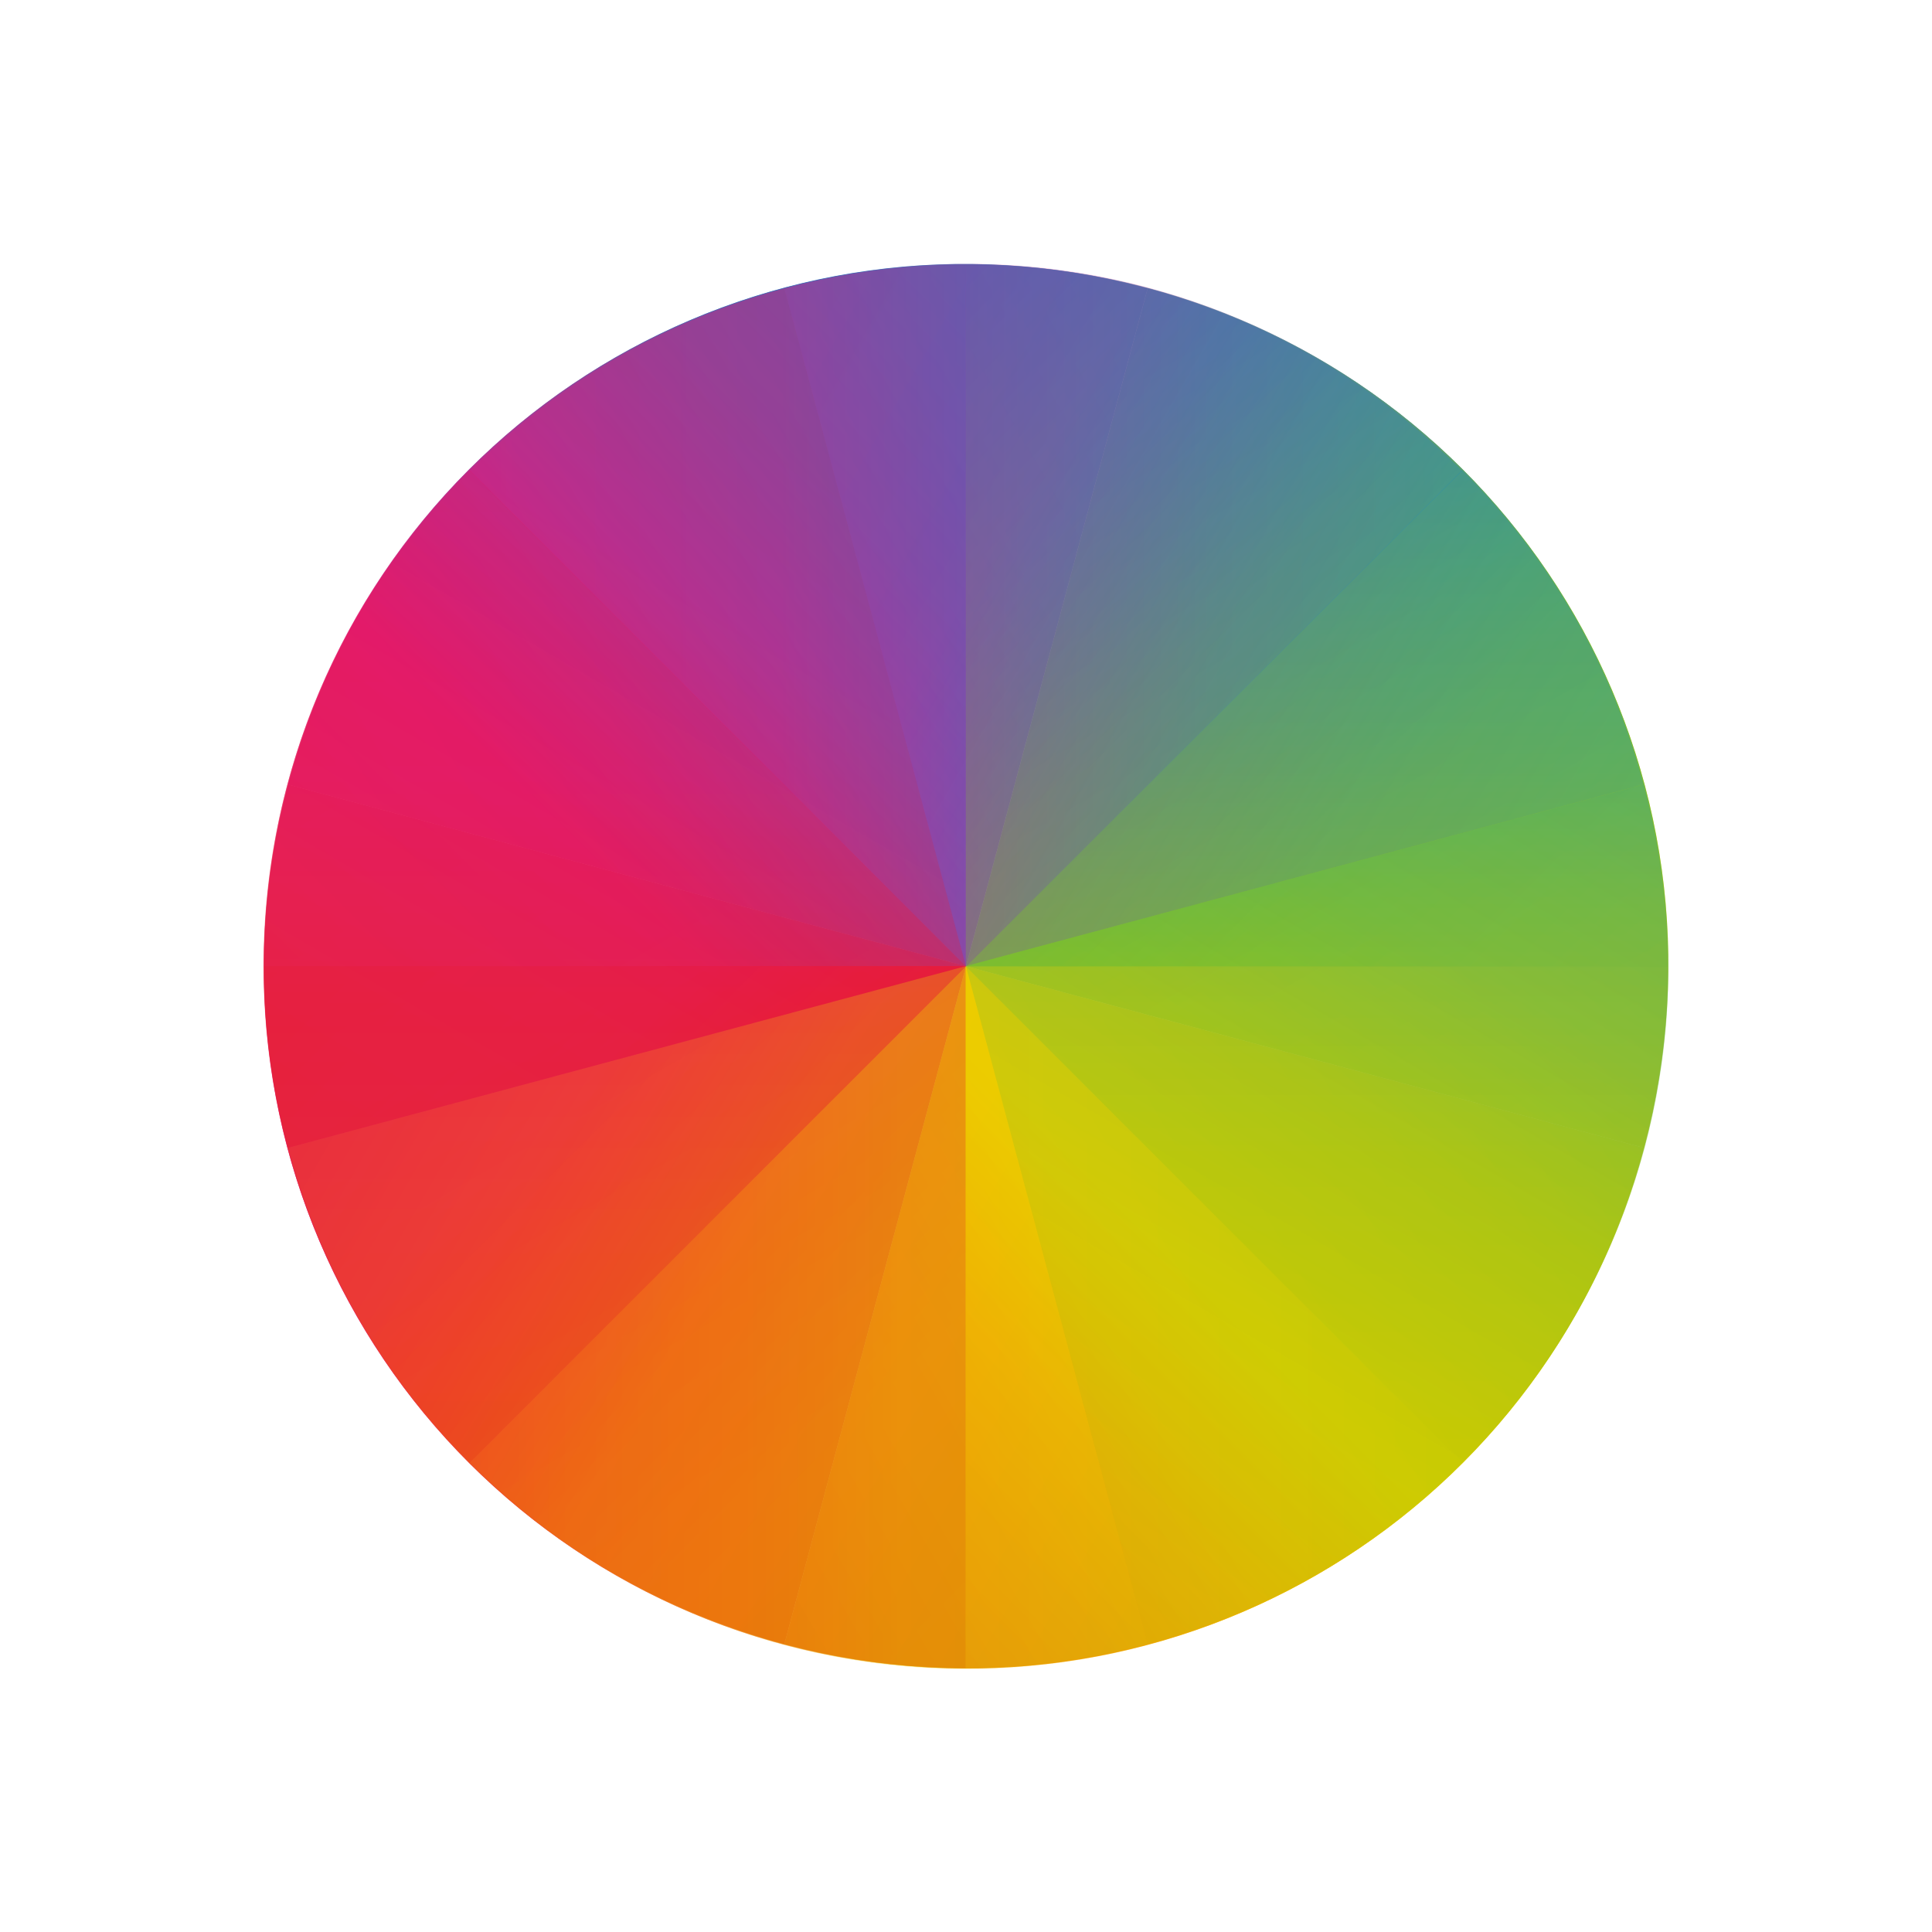
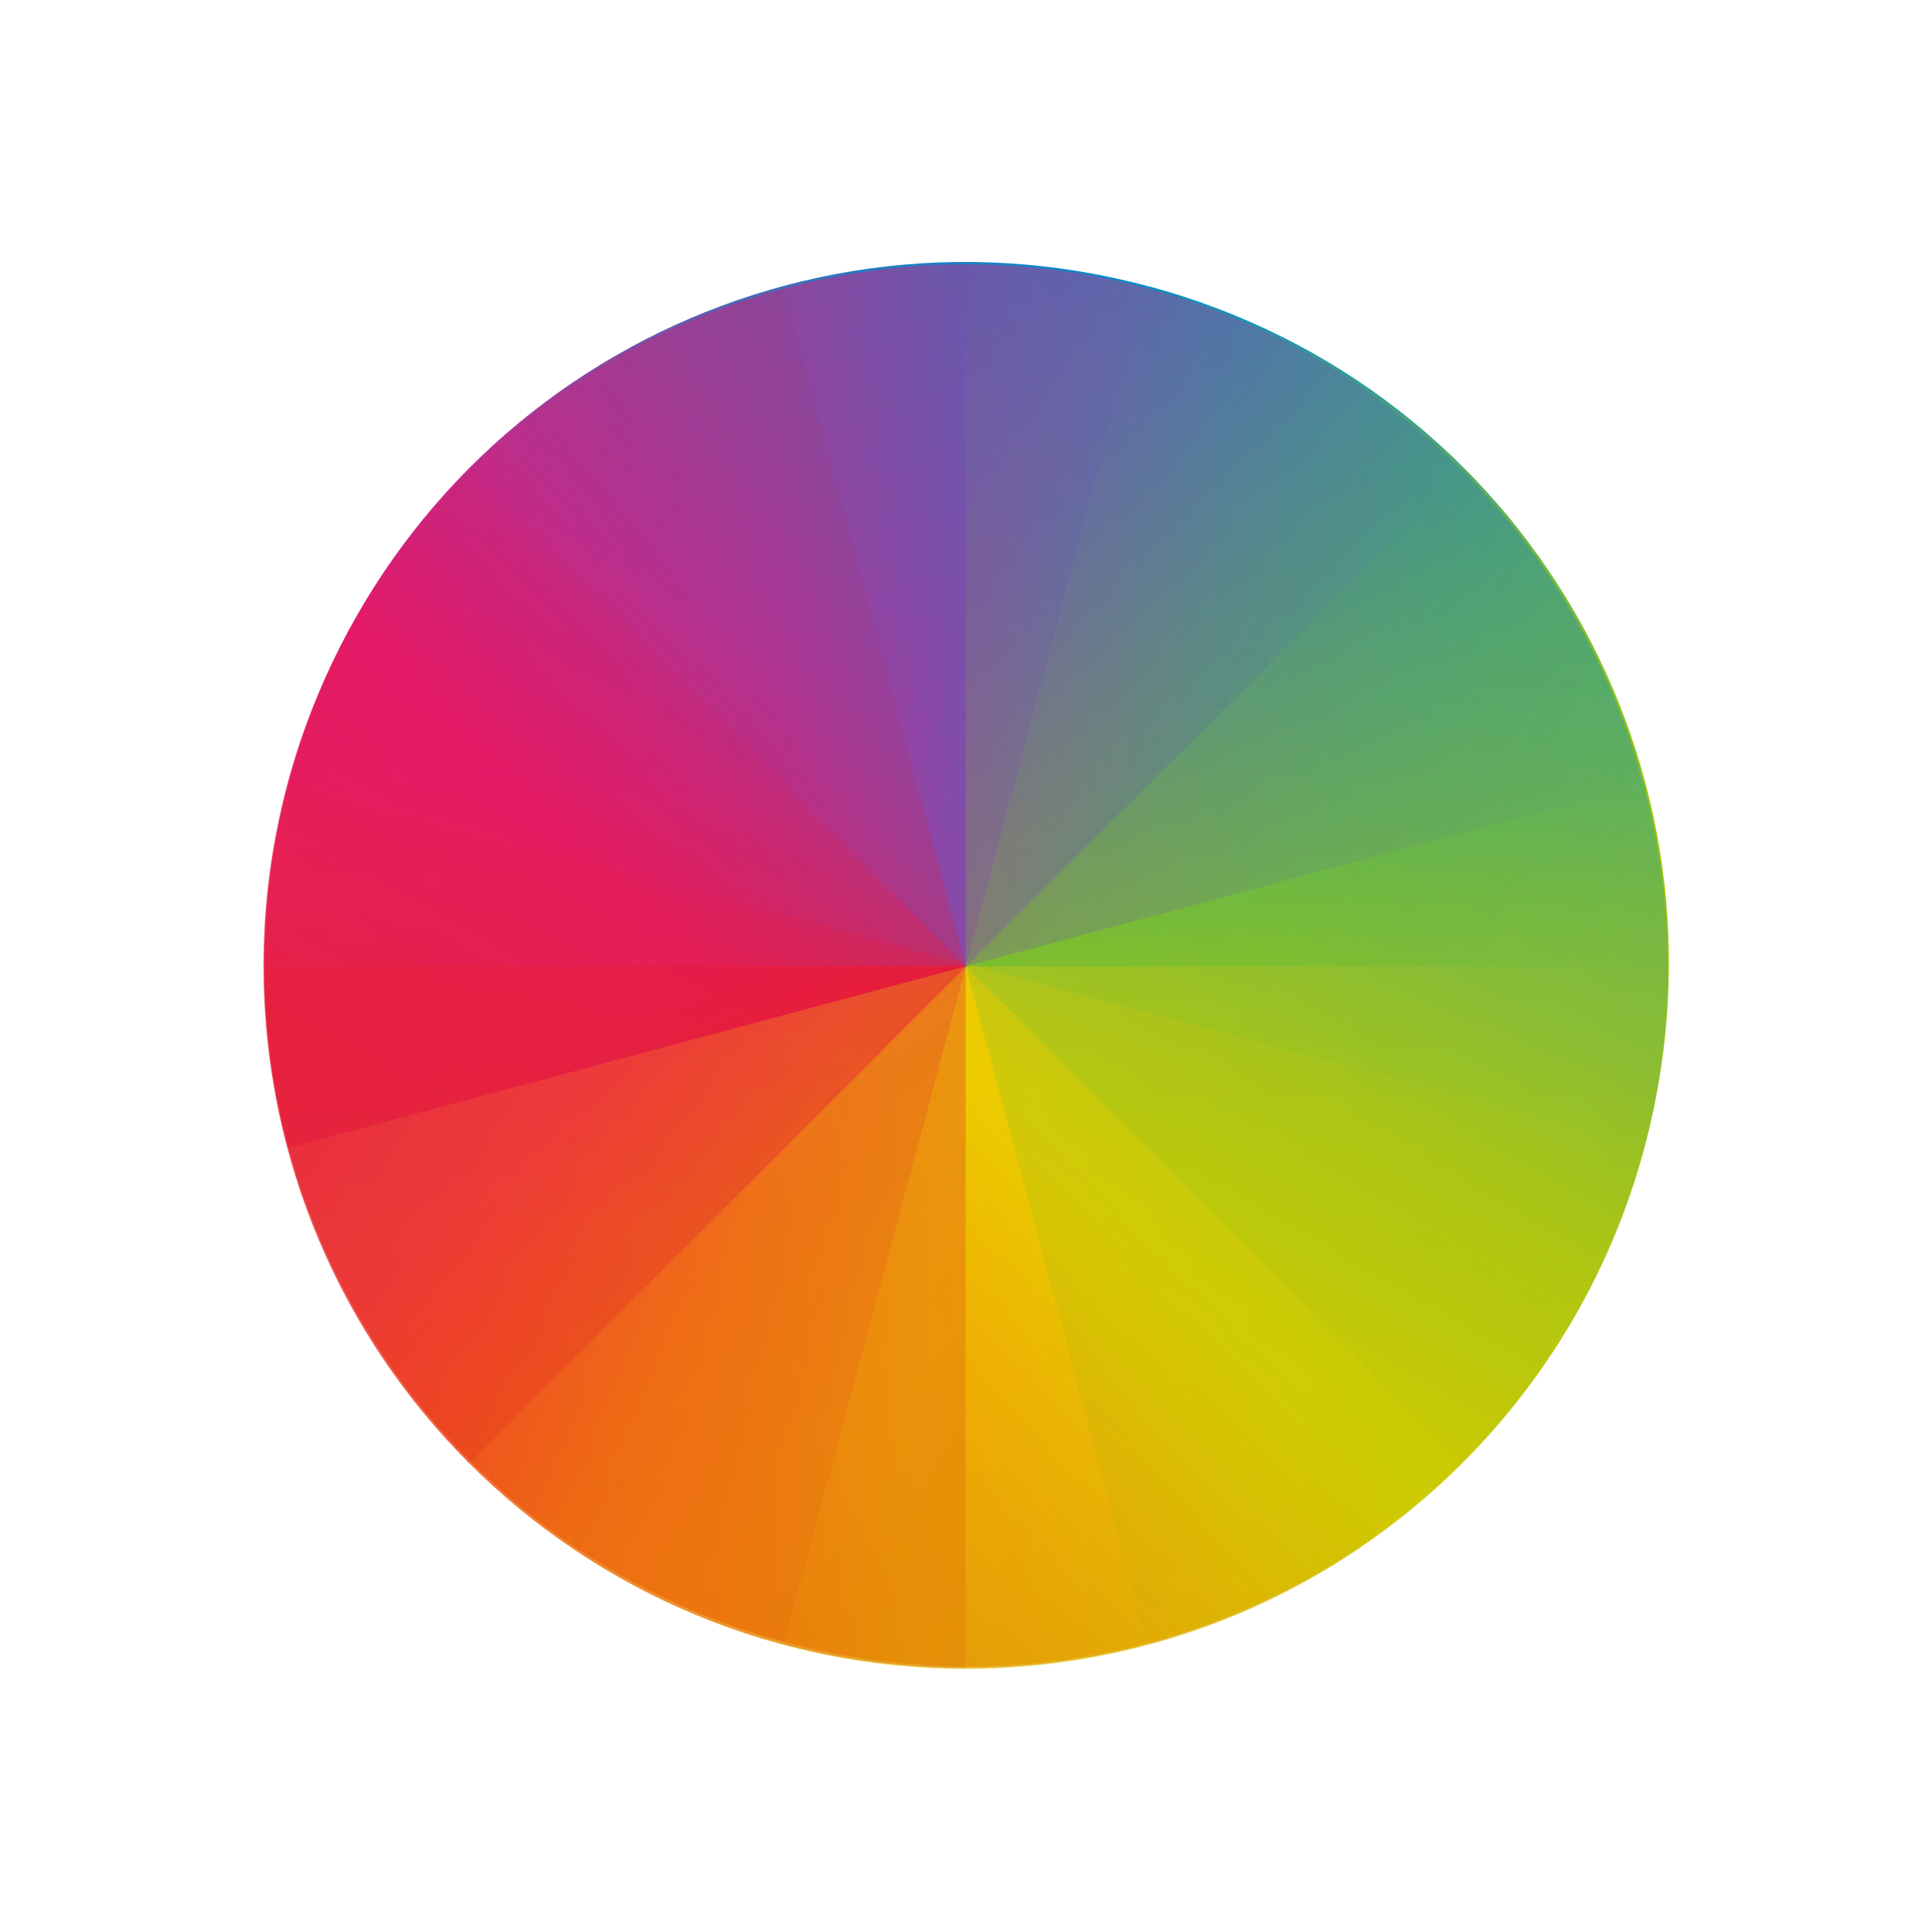
<svg xmlns="http://www.w3.org/2000/svg" xmlns:xlink="http://www.w3.org/1999/xlink" viewBox="0 0 22 22">
  <defs>
-     <path fill="url(#0)" id="H" d="m24 8c-8.864 0-16 7.136-16 16h16v-16" />
-     <path fill="url(#3)" id="I" d="m408.571 539.798c8.864 0 16-7.136 16-16h-16v16" />
-     <path fill="url(#1)" id="J" d="m408.571 539.798c-8.864 0-16-7.136-16-16h16v16" />
-     <linearGradient id="3" y1="523.8" y2="539.8" x1="424.57" x2="408.57" gradientUnits="userSpaceOnUse">
+     <linearGradient id="b" y1="523.8" y2="539.8" x1="424.57" x2="408.57" gradientUnits="userSpaceOnUse">
      <stop stop-color="#c1cc00" />
-       <stop offset="0.312" stop-color="#dfcd00" />
-       <stop offset="0.562" stop-color="#f0cc00" />
-       <stop offset="0.75" stop-color="#fd8c08" />
+       <stop offset=".312" stop-color="#dfcd00" />
+       <stop offset=".562" stop-color="#f0cc00" />
+       <stop offset=".75" stop-color="#fd8c08" />
      <stop offset="1" stop-color="#f25c13" />
    </linearGradient>
-     <linearGradient id="0" y1="24" y2="8" x1="8" x2="24" gradientUnits="userSpaceOnUse">
+     <linearGradient id="a" y1="24" y2="8" x1="8" x2="24" gradientUnits="userSpaceOnUse">
      <stop stop-color="#e81877" />
-       <stop offset="0.312" stop-color="#dd1d8c" />
-       <stop offset="0.562" stop-color="#6d57b1" />
-       <stop offset="0.75" stop-color="#2a78c1" />
+       <stop offset=".312" stop-color="#dd1d8c" />
+       <stop offset=".562" stop-color="#6d57b1" />
+       <stop offset=".75" stop-color="#2a78c1" />
      <stop offset="1" stop-color="#018dcb" />
    </linearGradient>
-     <linearGradient id="2" y1="523.8" y2="507.8" x1="424.57" x2="408.57" gradientUnits="userSpaceOnUse">
+     <linearGradient id="f" y1="523.8" y2="507.8" x1="424.57" x2="408.57" gradientUnits="userSpaceOnUse">
      <stop stop-color="#bec900" />
-       <stop offset="0.312" stop-color="#9ec80a" />
-       <stop offset="0.562" stop-color="#71b93d" />
-       <stop offset="0.75" stop-color="#35a48f" />
+       <stop offset=".312" stop-color="#9ec80a" />
+       <stop offset=".562" stop-color="#71b93d" />
+       <stop offset=".75" stop-color="#35a48f" />
      <stop offset="1" stop-color="#018fca" />
    </linearGradient>
-     <linearGradient id="1" y1="523.8" y2="539.8" x1="392.57" x2="408.57" gradientUnits="userSpaceOnUse">
+     <linearGradient id="c" y1="523.8" y2="539.8" x1="392.57" x2="408.57" gradientUnits="userSpaceOnUse">
      <stop stop-color="#e51561" />
-       <stop offset="0.312" stop-color="#e4156c" />
-       <stop offset="0.562" stop-color="#e71e2c" />
-       <stop offset="0.75" stop-color="#e8301e" />
+       <stop offset=".312" stop-color="#e4156c" />
+       <stop offset=".562" stop-color="#e71e2c" />
+       <stop offset=".75" stop-color="#e8301e" />
      <stop offset="1" stop-color="#e6320e" />
    </linearGradient>
+     <path fill="url(#a)" id="d" d="M24 8C15.136 8 8 15.136 8 24h16z" />
+     <path fill="url(#b)" id="g" d="M408.571 539.798c8.864 0 16-7.136 16-16h-16z" />
+     <path fill="url(#c)" id="e" d="M408.571 539.798c-8.864 0-16-7.136-16-16h16z" />
  </defs>
  <g transform="matrix(1.24886 0 0 1.24887 -2.738 -1289.52)">
-     <g transform="matrix(0.38637 0.10353 -0.10353 0.38637 -92.63 796.68)">
-       <use xlink:href="#H" clip-path="url(#5)" transform="matrix(1 0 0 1 384.57 499.8)" />
-       <use xlink:href="#J" clip-path="url(#6)" />
-       <path fill="url(#2)" d="m408.571 507.798c8.864 0 16 7.136 16 16h-16v-16" clip-path="url(#7)" />
-       <use xlink:href="#I" clip-path="url(#8)" />
+     <g transform="rotate(15 -3071.938 46.55)scale(.4)">
+       <use xlink:href="#d" clip-path="url(#5)" transform="translate(384.57 499.8)" />
+       <use xlink:href="#e" clip-path="url(#6)" />
+       <path fill="url(#f)" d="M408.571 507.798c8.864 0 16 7.136 16 16h-16z" clip-path="url(#7)" />
+       <use xlink:href="#g" clip-path="url(#8)" />
    </g>
-     <g opacity="0.7" transform="matrix(0.4 0 0 0.4 -152.43 831.84)">
-       <use filter="url(#4)" xlink:href="#H" clip-path="url(#9)" transform="matrix(1 0 0 1 384.57 499.8)" />
-       <use filter="url(#4)" xlink:href="#J" clip-path="url(#A)" />
-       <use filter="url(#4)" xlink:href="#I" clip-path="url(#B)" />
-       <path fill="url(#2)" filter="url(#4)" d="m408.571 507.798c8.864 0 16 7.136 16 16h-16v-16" clip-path="url(#C)" />
+     <g opacity=".7" transform="matrix(.4 0 0 .4 -152.43 831.84)">
+       <use filter="url(#4)" xlink:href="#d" clip-path="url(#9)" transform="translate(384.57 499.8)" />
+       <use filter="url(#4)" xlink:href="#e" clip-path="url(#A)" />
+       <use filter="url(#4)" xlink:href="#g" clip-path="url(#B)" />
+       <path fill="url(#f)" filter="url(#4)" d="M408.571 507.798c8.864 0 16 7.136 16 16h-16z" clip-path="url(#C)" />
    </g>
-     <use opacity="0.35" xlink:href="#H" clip-path="url(#9)" transform="matrix(0.28284 0.28284 -0.28284 0.28284 11 1027.79)" />
-     <path opacity="0.35" fill="url(#1)" d="m408.571 539.798c-8.864 0-16-7.136-16-16h16v16" clip-path="url(#A)" transform="matrix(0.28284 0.28284 -0.28284 0.28284 43.591 777.65)" />
-     <use opacity="0.35" xlink:href="#I" clip-path="url(#B)" transform="matrix(0.28284 0.28284 -0.28284 0.28284 43.591 777.65)" />
-     <path opacity="0.35" fill="url(#2)" d="m408.571 507.798c8.864 0 16 7.136 16 16h-16v-16" clip-path="url(#C)" transform="matrix(0.28284 0.28284 -0.28284 0.28284 43.591 777.65)" />
-     <g transform="matrix(0.10353 0.38637 -0.38637 0.10353 171.08 829.27)">
-       <use opacity="0.3" xlink:href="#H" clip-path="url(#D)" transform="matrix(1 0 0 1 384.57 499.8)" />
-       <use opacity="0.3" xlink:href="#J" clip-path="url(#E)" />
-       <use opacity="0.3" xlink:href="#I" clip-path="url(#F)" />
-       <path opacity="0.3" fill="url(#2)" d="m408.571 507.798c8.864 0 16 7.136 16 16h-16v-16" clip-path="url(#G)" />
+     <use opacity=".35" xlink:href="#d" clip-path="url(#9)" transform="rotate(45 -1235.152 527.173)scale(.4)" />
+     <path opacity=".35" fill="url(#c)" d="M408.571 539.798c-8.864 0-16-7.136-16-16h16z" clip-path="url(#A)" transform="rotate(45 -916.911 441.444)scale(.4)" />
+     <use opacity=".35" xlink:href="#g" clip-path="url(#B)" transform="rotate(45 -916.911 441.444)scale(.4)" />
+     <path opacity=".35" fill="url(#f)" d="M408.571 507.798c8.864 0 16 7.136 16 16h-16z" clip-path="url(#C)" transform="rotate(45 -916.911 441.444)scale(.4)" />
+     <g transform="rotate(75 -454.826 526.114)scale(.4)">
+       <use opacity=".3" xlink:href="#d" clip-path="url(#D)" transform="translate(384.57 499.8)" />
+       <use opacity=".3" xlink:href="#e" clip-path="url(#E)" />
+       <use opacity=".3" xlink:href="#g" clip-path="url(#F)" />
+       <path opacity=".3" fill="url(#f)" d="M408.571 507.798c8.864 0 16 7.136 16 16h-16z" clip-path="url(#G)" />
    </g>
  </g>
</svg>
